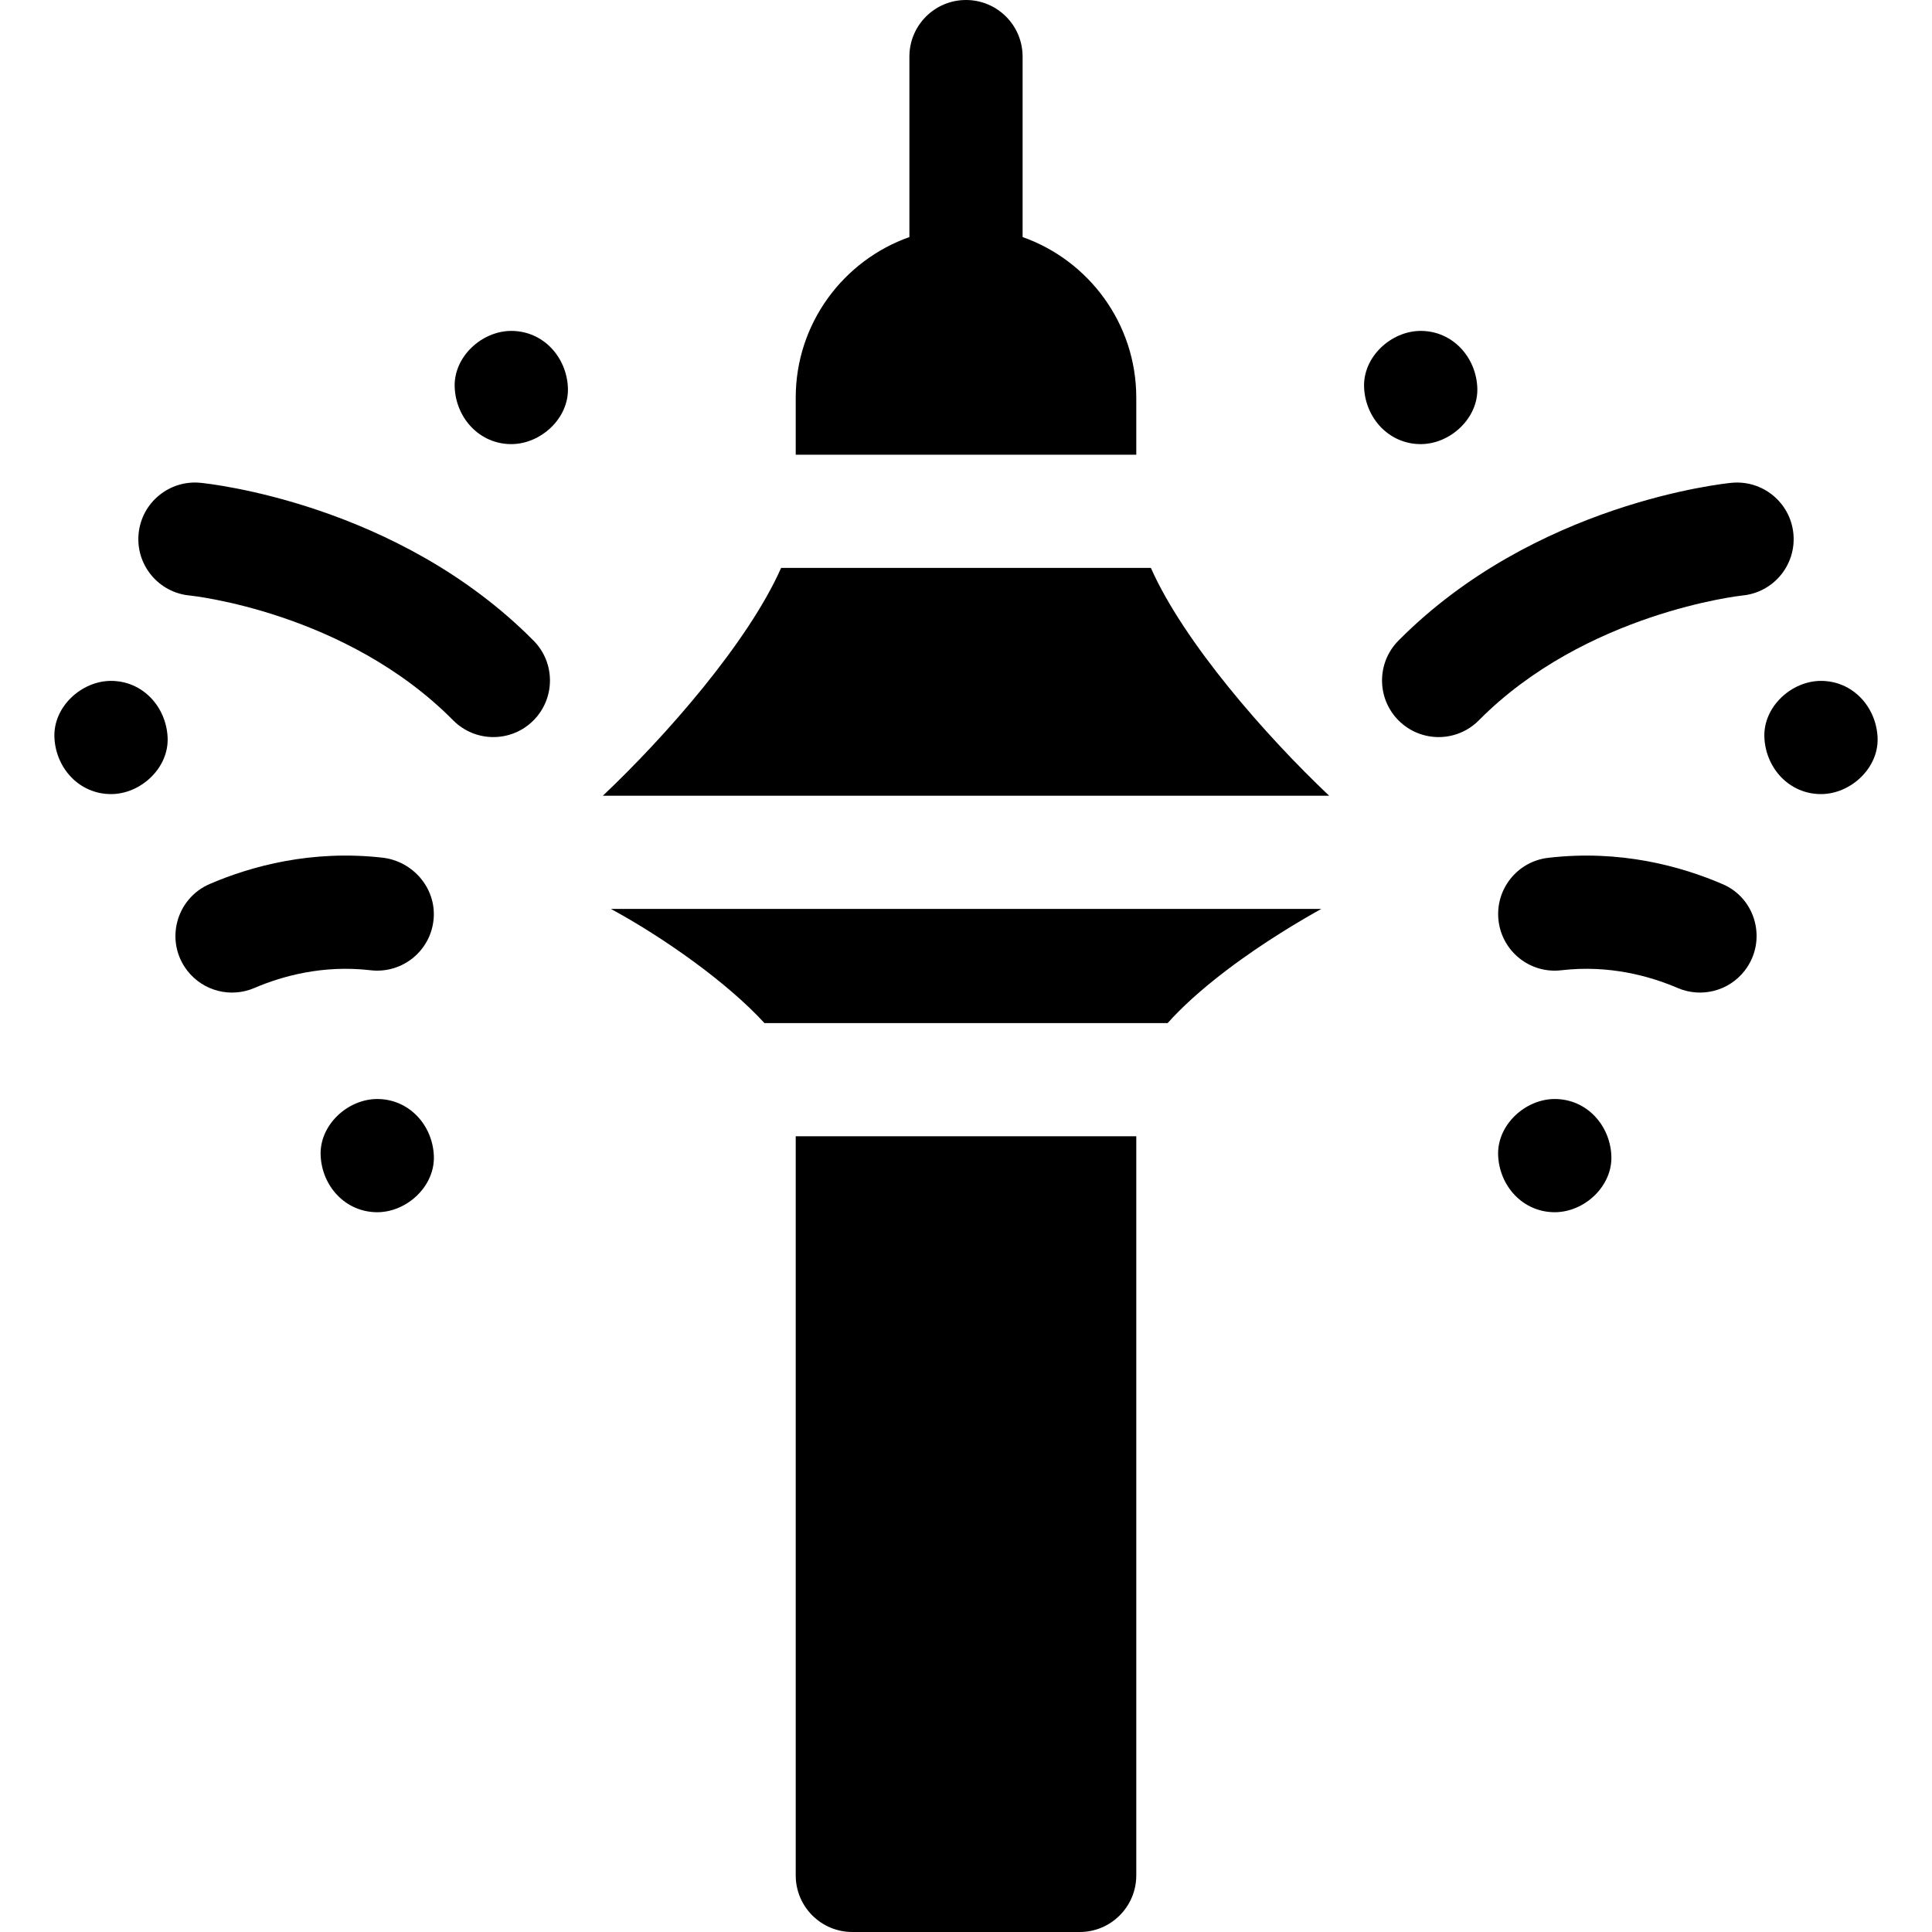
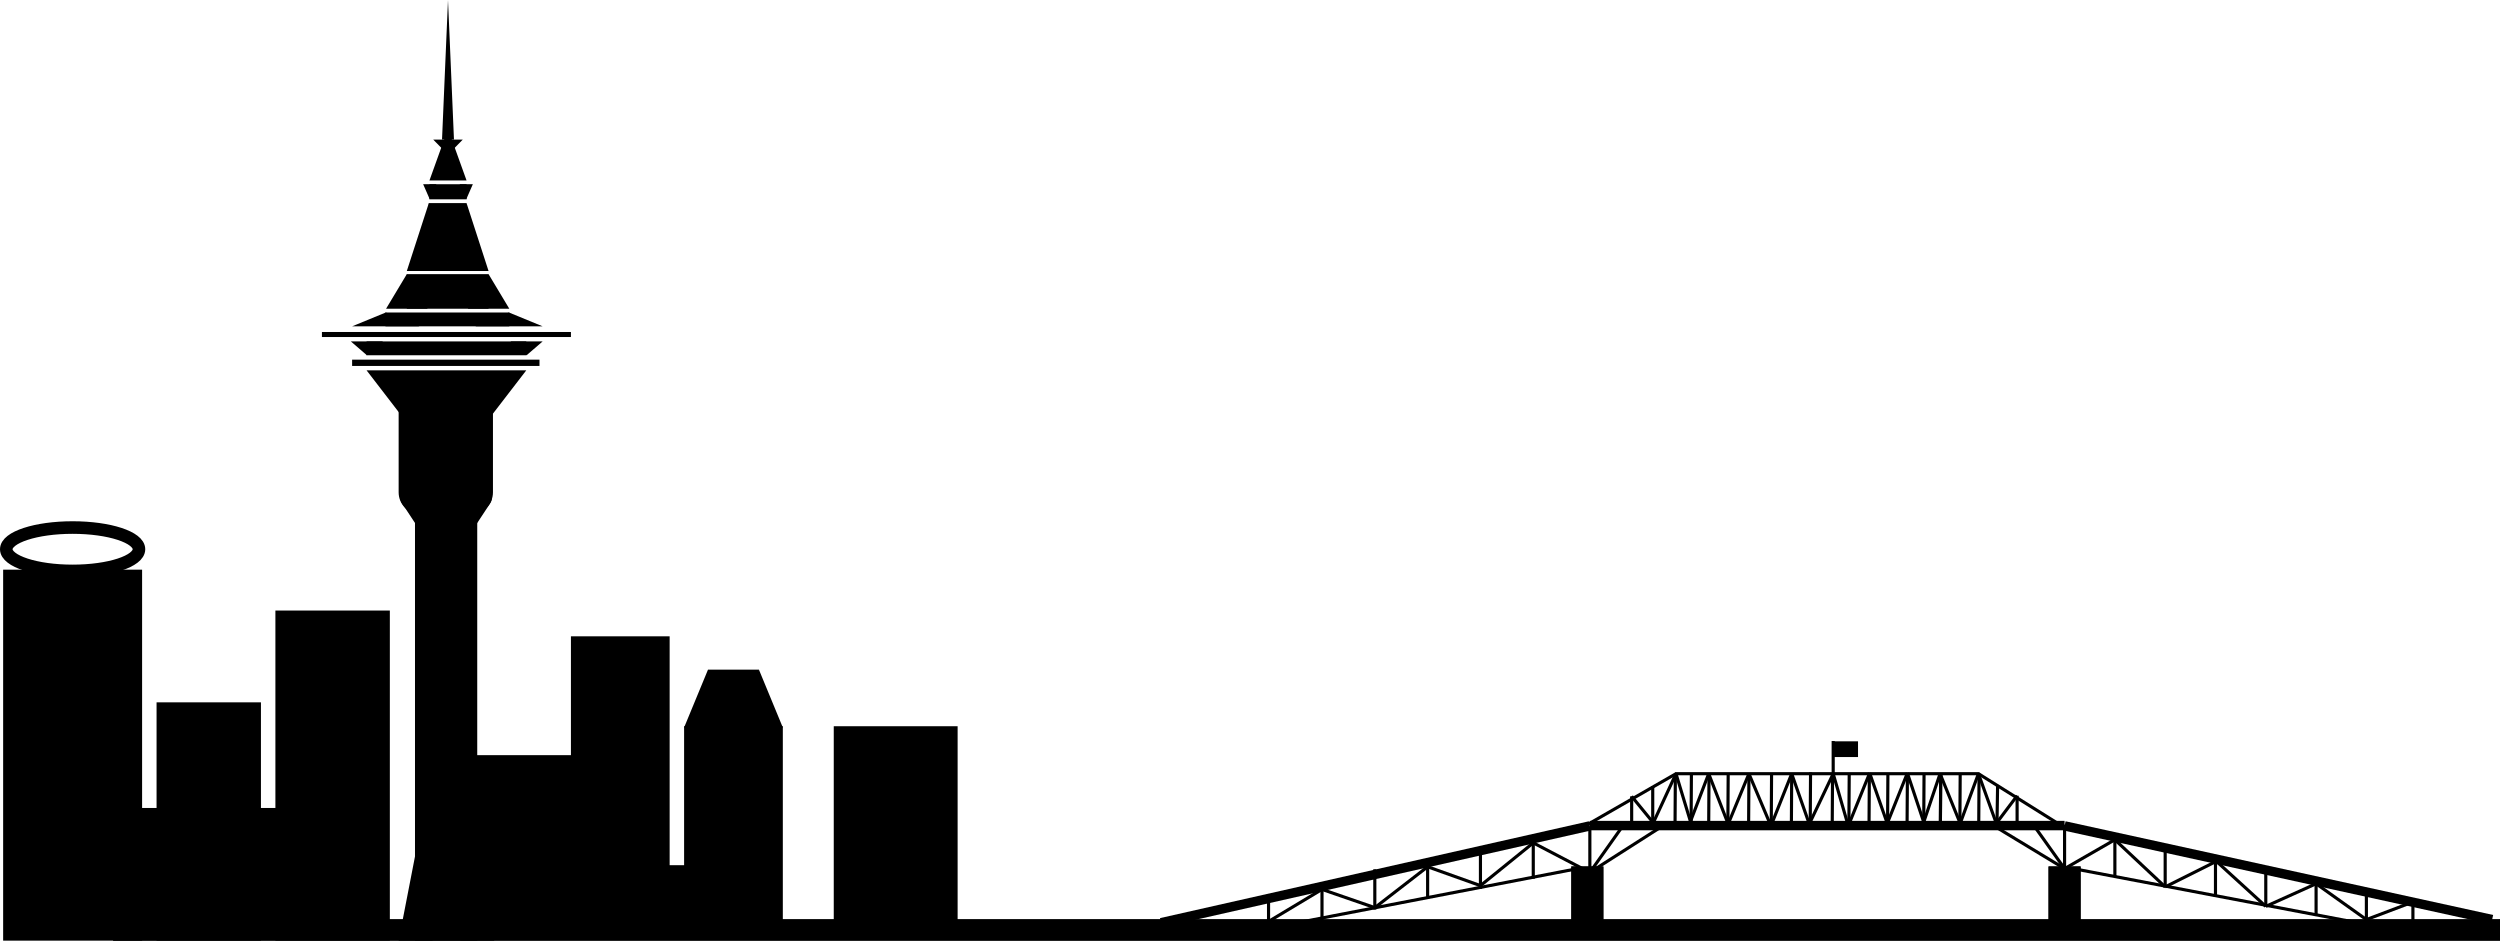
- <svg xmlns="http://www.w3.org/2000/svg" id="Layer_1" fill="currentColor" enable-background="new 0 0 512 512" height="512" viewBox="0 0 512 512" width="512">
-   <g>
-     <path d="m210.875 301.125v195.875c0 8.284 6.716 15 15 15h60.25c8.284 0 15-6.716 15-15v-195.875z" />
-     <path d="m352.238 210.875c-16.681-15.764-38.507-40.648-47.242-60.375h-97.992c-8.736 19.729-30.563 44.614-47.241 60.375z" />
-     <path d="m161.903 240.875c13.909 7.549 30.806 19.454 40.68 30.25h106.853c3.705-4.13 8.791-8.822 15.558-13.961 10.014-7.606 20.225-13.552 25.164-16.289z" />
-     <path d="m301.125 120.5v-15.125c0-19.624-12.596-36.354-30.125-42.552v-47.823c0-8.284-6.716-15-15-15s-15 6.716-15 15v47.823c-17.529 6.198-30.125 22.927-30.125 42.552v15.125z" />
-     <path d="m141.303 190.988c5.885-5.831 5.929-15.328.098-21.213-36.068-36.401-86.18-41.623-88.295-41.828-8.244-.794-15.576 5.242-16.374 13.487-.797 8.246 5.242 15.577 13.488 16.374.41.039 41.35 4.298 69.871 33.082 2.933 2.96 6.793 4.442 10.656 4.442 3.814.001 7.631-1.446 10.556-4.344z" />
-     <path d="m98.229 257.128c8.398.973 15.979-5.167 16.693-13.655.683-8.121-5.505-15.277-13.604-16.188-18.772-2.111-34.668 2.231-45.707 6.968-9.042 3.88-11.997 15.236-5.957 23.002 4.189 5.388 11.479 7.262 17.751 4.572 7.31-3.134 18.147-6.182 30.824-4.699z" />
-     <path d="m99.974 291.25c-7.846 0-15.363 6.899-15 15 .364 8.127 6.591 15 15 15 7.846 0 15.363-6.899 15-15-.364-8.127-6.591-15-15-15z" />
-     <path d="m135.5 117.695c7.846 0 15.363-6.899 15-15-.364-8.127-6.591-15-15-15-7.846 0-15.363 6.899-15 15 .364 8.127 6.591 15 15 15z" />
-     <path d="m44.421 195.444c-.364-8.127-6.591-15-15-15-7.846 0-15.363 6.899-15 15 .364 8.127 6.591 15 15 15 7.846 0 15.363-6.9 15-15z" />
-     <path d="m475.269 141.435c-.798-8.245-8.125-14.273-16.374-13.487-2.115.205-52.228 5.427-88.295 41.828-5.831 5.885-5.787 15.382.098 21.213 2.925 2.898 6.741 4.345 10.558 4.345 3.861 0 7.723-1.482 10.655-4.442 28.265-28.526 69.499-33.044 69.871-33.082 8.244-.798 14.283-8.129 13.487-16.375z" />
-     <path d="m410.28 227.331c-8.228.964-14.116 8.415-13.153 16.644.964 8.229 8.412 14.127 16.644 13.153 12.676-1.484 23.514 1.565 30.824 4.7 6.272 2.69 13.562.815 17.751-4.572 5.996-7.711 3.167-19.068-5.804-22.935-11.124-4.795-27.229-9.215-46.262-6.99z" />
-     <path d="m412.026 291.25c-7.846 0-15.363 6.899-15 15 .364 8.127 6.591 15 15 15 7.846 0 15.363-6.899 15-15-.364-8.127-6.591-15-15-15z" />
-     <path d="m376.5 117.695c7.846 0 15.363-6.899 15-15-.364-8.127-6.591-15-15-15-7.846 0-15.363 6.899-15 15 .364 8.127 6.591 15 15 15z" />
-     <path d="m482.579 180.444c-7.846 0-15.363 6.899-15 15 .364 8.127 6.591 15 15 15 7.846 0 15.363-6.899 15-15-.364-8.127-6.591-15-15-15z" />
+ <svg xmlns="http://www.w3.org/2000/svg" id="Component_28_1" data-name="Component 28 – 1" width="3976" height="1496" viewBox="0 0 3976 1496">
+   <g id="Component_26_1" data-name="Component 26 – 1" transform="translate(512)">
+     <rect id="Rectangle_14" data-name="Rectangle 14" width="99" height="706" transform="translate(148 790)" fill="currentColor" />
+     <path id="Polygon_1" data-name="Polygon 1" d="M72.968,19.055a15,15,0,0,1,25.065,0l57.681,87.7A15,15,0,0,1,143.181,130H27.819a15,15,0,0,1-12.532-23.242Z" transform="translate(283 907) rotate(180)" fill="currentColor" />
+     <rect id="Rectangle_15" data-name="Rectangle 15" width="150" height="212" rx="35" transform="translate(122 606)" fill="currentColor" />
+     <path id="Polygon_2" data-name="Polygon 2" d="M127,0,254,165H0Z" transform="translate(325 754) rotate(180)" fill="currentColor" />
+     <rect id="Rectangle_16" data-name="Rectangle 16" width="298" height="10" transform="translate(48 572)" fill="currentColor" />
+     <path id="Polygon_3" data-name="Polygon 3" d="M25.5,0,51,22H0Z" transform="translate(97 565) rotate(180)" fill="currentColor" />
+     <path id="Polygon_4" data-name="Polygon 4" d="M25.5,0,51,22H0Z" transform="translate(351 565) rotate(180)" fill="currentColor" />
+     <rect id="Rectangle_17" data-name="Rectangle 17" width="254" height="22" transform="translate(71 543)" fill="currentColor" />
+     <rect id="Rectangle_18" data-name="Rectangle 18" width="396" height="8" transform="translate(0 528)" fill="currentColor" />
+     <path id="Polygon_5" data-name="Polygon 5" d="M53.5,0,107,22H0Z" transform="translate(48 497)" fill="currentColor" />
+     <path id="Polygon_6" data-name="Polygon 6" d="M53.5,0,107,22H0Z" transform="translate(244 497)" fill="currentColor" />
+     <rect id="Rectangle_19" data-name="Rectangle 19" width="197" height="22" transform="translate(101 497)" fill="currentColor" />
+     <path id="Polygon_7" data-name="Polygon 7" d="M33,0,66,55H0Z" transform="translate(102 436)" fill="currentColor" />
+     <path id="Polygon_8" data-name="Polygon 8" d="M33,0,66,55H0Z" transform="translate(232 436)" fill="currentColor" />
+     <rect id="Rectangle_20" data-name="Rectangle 20" width="130" height="55" transform="translate(135 436)" fill="currentColor" />
+     <path id="Polygon_9" data-name="Polygon 9" d="M35,0,70,108H0Z" transform="translate(135 323)" fill="currentColor" />
+     <path id="Polygon_10" data-name="Polygon 10" d="M35,0,70,108H0Z" transform="translate(195 323)" fill="currentColor" />
+     <rect id="Rectangle_21" data-name="Rectangle 21" width="60" height="94" transform="translate(170 323)" fill="currentColor" />
+     <path id="Polygon_11" data-name="Polygon 11" d="M10.5,0,21,24H0Z" transform="translate(240 317) rotate(180)" fill="currentColor" />
+     <path id="Polygon_12" data-name="Polygon 12" d="M10.5,0,21,24H0Z" transform="translate(182 317) rotate(180)" fill="currentColor" />
+     <rect id="Rectangle_22" data-name="Rectangle 22" width="59" height="24" transform="translate(171 293)" fill="currentColor" />
+     <path id="Polygon_13" data-name="Polygon 13" d="M29.5,0,59,82H0Z" transform="translate(171 205)" fill="currentColor" />
+     <path id="Polygon_14" data-name="Polygon 14" d="M23.5,0,47,24H0Z" transform="translate(224 246) rotate(180)" fill="currentColor" />
+     <path id="Polygon_15" data-name="Polygon 15" d="M9.5,0,19,222H0Z" transform="translate(191)" fill="currentColor" />
+     <path id="Polygon_16" data-name="Polygon 16" d="M27,0,54,139H0Z" transform="translate(122 1357)" fill="currentColor" />
+     <path id="Polygon_17" data-name="Polygon 17" d="M27,0,54,139H0Z" transform="translate(220 1357)" fill="currentColor" />
  </g>
+   <rect id="Rectangle_23" data-name="Rectangle 23" width="221" height="590" transform="translate(5 906)" fill="currentColor" />
+   <g id="Rectangle_24" data-name="Rectangle 24" transform="translate(180 1462)" fill="currentColor" stroke="currentColor" stroke-width="1">
+     <rect width="3796" height="34" stroke="none" />
+     <rect x="0.5" y="0.5" width="3795" height="33" fill="none" />
+   </g>
+   <rect id="Rectangle_25" data-name="Rectangle 25" width="182" height="525" transform="translate(438 971)" fill="currentColor" />
+   <rect id="Rectangle_26" data-name="Rectangle 26" width="166" height="379" transform="translate(249 1117)" fill="currentColor" />
+   <g id="Ellipse_7" data-name="Ellipse 7" transform="translate(0 829)" fill="none" stroke="currentColor" stroke-width="20">
+     <ellipse cx="115.5" cy="44.5" rx="115.5" ry="44.5" stroke="none" />
+     <ellipse cx="115.5" cy="44.5" rx="105.5" ry="34.5" fill="none" />
+   </g>
+   <rect id="Rectangle_27" data-name="Rectangle 27" width="332" height="197" transform="translate(180 1285)" fill="currentColor" />
+   <rect id="Rectangle_28" data-name="Rectangle 28" width="197" height="266" transform="translate(732 1201)" fill="currentColor" />
+   <rect id="Rectangle_29" data-name="Rectangle 29" width="157" height="455" transform="translate(908 1012)" fill="currentColor" />
+   <rect id="Rectangle_30" data-name="Rectangle 30" width="157" height="312" transform="translate(1088 1155)" fill="currentColor" />
+   <path id="Polygon_18" data-name="Polygon 18" d="M38,0,76,92H0Z" transform="translate(1088 1065)" fill="currentColor" />
+   <path id="Polygon_19" data-name="Polygon 19" d="M38,0,76,92H0Z" transform="translate(1169 1065)" fill="currentColor" />
+   <rect id="Rectangle_31" data-name="Rectangle 31" width="81" height="92" transform="translate(1126 1065)" fill="currentColor" />
+   <rect id="Rectangle_32" data-name="Rectangle 32" width="109" height="106" transform="translate(1017 1376)" fill="currentColor" />
+   <rect id="Rectangle_33" data-name="Rectangle 33" width="197" height="312" transform="translate(1326 1155)" fill="currentColor" />
+   <line id="Line_4" data-name="Line 4" y1="154" x2="682" transform="translate(1846.5 1313.5)" fill="none" stroke="currentColor" stroke-width="15" />
+   <line id="Line_5" data-name="Line 5" x2="755" transform="translate(2528.5 1313)" fill="none" stroke="currentColor" stroke-width="15" />
+   <line id="Line_6" data-name="Line 6" x2="680" y2="149" transform="translate(3283.5 1313.5)" fill="none" stroke="currentColor" stroke-width="15" />
+   <line id="Line_7" data-name="Line 7" y1="81" x2="141" transform="translate(2524.5 1230.5)" fill="none" stroke="currentColor" stroke-width="5" />
+   <line id="Line_8" data-name="Line 8" y1="47" transform="translate(2595 1266.5)" fill="none" stroke="currentColor" stroke-width="5" />
+   <line id="Line_9" data-name="Line 9" x2="36" y2="44" transform="translate(2595 1266.5)" fill="none" stroke="currentColor" stroke-width="5" />
+   <line id="Line_10" data-name="Line 10" x1="131" y1="82" transform="translate(3146.5 1230.5)" fill="none" stroke="currentColor" stroke-width="5" />
+   <g id="Rectangle_34" data-name="Rectangle 34" transform="translate(2499 1378)" fill="currentColor" stroke="currentColor" stroke-width="1">
+     <rect width="51" height="111" stroke="none" />
+     <rect x="0.5" y="0.5" width="50" height="110" fill="none" />
+   </g>
+   <g id="Rectangle_35" data-name="Rectangle 35" transform="translate(3258 1378)" fill="currentColor" stroke="currentColor" stroke-width="1">
+     <rect width="51" height="111" stroke="none" />
+     <rect x="0.5" y="0.5" width="50" height="110" fill="none" />
+   </g>
+   <line id="Line_11" data-name="Line 11" y1="47" transform="translate(3208 1265.5)" fill="none" stroke="currentColor" stroke-width="5" />
+   <line id="Line_12" data-name="Line 12" x1="33.075" y2="44" transform="translate(3174.925 1265.5)" fill="none" stroke="currentColor" stroke-width="5" />
+   <line id="Line_13" data-name="Line 13" x2="484" transform="translate(2664 1230.5)" fill="none" stroke="currentColor" stroke-width="5" />
+   <line id="Line_14" data-name="Line 14" x2="28.425" y2="79" transform="translate(3146.5 1230.5)" fill="none" stroke="currentColor" stroke-width="5" />
+   <line id="Line_15" data-name="Line 15" x1="29" y2="79" transform="translate(3117.5 1230.5)" fill="none" stroke="currentColor" stroke-width="5" />
+   <line id="Line_16" data-name="Line 16" x2="32" y2="79" transform="translate(3085.5 1230.5)" fill="none" stroke="currentColor" stroke-width="5" />
+   <line id="Line_17" data-name="Line 17" x1="26" y2="77" transform="translate(3059.5 1230.5)" fill="none" stroke="currentColor" stroke-width="5" />
+   <line id="Line_18" data-name="Line 18" x2="26" y2="78" transform="translate(3033.5 1229.5)" fill="none" stroke="currentColor" stroke-width="5" />
+   <line id="Line_19" data-name="Line 19" x1="32" y2="80" transform="translate(3001.5 1229.5)" fill="none" stroke="currentColor" stroke-width="5" />
+   <line id="Line_20" data-name="Line 20" x2="28" y2="80" transform="translate(2973.5 1229.5)" fill="none" stroke="currentColor" stroke-width="5" />
+   <line id="Line_21" data-name="Line 21" x1="34" y2="84" transform="translate(2939.5 1229.5)" fill="none" stroke="currentColor" stroke-width="5" />
+   <line id="Line_22" data-name="Line 22" x2="24" y2="83" transform="translate(2915.5 1230.5)" fill="none" stroke="currentColor" stroke-width="5" />
+   <line id="Line_23" data-name="Line 23" x1="38" y2="80" transform="translate(2877.5 1230.5)" fill="none" stroke="currentColor" stroke-width="5" />
+   <line id="Line_24" data-name="Line 24" x2="28" y2="80" transform="translate(2849.5 1230.5)" fill="none" stroke="currentColor" stroke-width="5" />
+   <line id="Line_25" data-name="Line 25" x1="33" y2="83" transform="translate(2816.5 1230.5)" fill="none" stroke="currentColor" stroke-width="5" />
+   <line id="Line_26" data-name="Line 26" x2="35" y2="83" transform="translate(2781.5 1230.5)" fill="none" stroke="currentColor" stroke-width="5" />
+   <line id="Line_27" data-name="Line 27" x1="33" y2="80" transform="translate(2748.5 1230.5)" fill="none" stroke="currentColor" stroke-width="5" />
+   <line id="Line_28" data-name="Line 28" x2="31" y2="80" transform="translate(2717.5 1230.5)" fill="none" stroke="currentColor" stroke-width="5" />
+   <line id="Line_29" data-name="Line 29" x1="29" y2="76" transform="translate(2688.5 1230.5)" fill="none" stroke="currentColor" stroke-width="5" />
+   <line id="Line_30" data-name="Line 30" x2="23" y2="76" transform="translate(2665.5 1230.5)" fill="none" stroke="currentColor" stroke-width="5" />
+   <line id="Line_31" data-name="Line 31" x1="37" y2="80" transform="translate(2628.5 1230.5)" fill="none" stroke="currentColor" stroke-width="5" />
+   <line id="Line_32" data-name="Line 32" y2="60" transform="translate(2628.5 1250.5)" fill="none" stroke="currentColor" stroke-width="5" />
+   <line id="Line_33" data-name="Line 33" x1="0.5" y2="79" transform="translate(2664 1230.5)" fill="none" stroke="currentColor" stroke-width="5" />
+   <line id="Line_34" data-name="Line 34" x1="0.5" y2="79" transform="translate(2689.5 1231.5)" fill="none" stroke="currentColor" stroke-width="5" />
+   <line id="Line_35" data-name="Line 35" x1="0.5" y2="79" transform="translate(2717.5 1234)" fill="none" stroke="currentColor" stroke-width="5" />
+   <line id="Line_36" data-name="Line 36" x1="0.5" y2="79" transform="translate(2748 1232)" fill="none" stroke="currentColor" stroke-width="5" />
+   <line id="Line_37" data-name="Line 37" x1="0.5" y2="79" transform="translate(2781 1232.5)" fill="none" stroke="currentColor" stroke-width="5" />
+   <line id="Line_38" data-name="Line 38" x1="0.5" y2="79" transform="translate(2817 1231.5)" fill="none" stroke="currentColor" stroke-width="5" />
+   <line id="Line_39" data-name="Line 39" x1="0.5" y2="79" transform="translate(2849 1234.5)" fill="none" stroke="currentColor" stroke-width="5" />
+   <line id="Line_40" data-name="Line 40" x1="0.5" y2="79" transform="translate(2879 1228.5)" fill="none" stroke="currentColor" stroke-width="5" />
+   <line id="Line_41" data-name="Line 41" x1="0.5" y2="79" transform="translate(2914 1229.5)" fill="none" stroke="currentColor" stroke-width="5" />
+   <line id="Line_42" data-name="Line 42" x1="0.5" y2="79" transform="translate(2940.5 1229.5)" fill="none" stroke="currentColor" stroke-width="5" />
+   <line id="Line_43" data-name="Line 43" x1="0.5" y2="79" transform="translate(2972.5 1234)" fill="none" stroke="currentColor" stroke-width="5" />
+   <line id="Line_44" data-name="Line 44" x1="0.5" y2="79" transform="translate(3002 1232)" fill="none" stroke="currentColor" stroke-width="5" />
+   <line id="Line_45" data-name="Line 45" x1="0.5" y2="79" transform="translate(3033 1236)" fill="none" stroke="currentColor" stroke-width="5" />
+   <line id="Line_46" data-name="Line 46" x1="0.5" y2="79" transform="translate(3086 1232.5)" fill="none" stroke="currentColor" stroke-width="5" />
+   <line id="Line_47" data-name="Line 47" x1="0.5" y2="79" transform="translate(3086 1232.5)" fill="none" stroke="currentColor" stroke-width="5" />
+   <line id="Line_48" data-name="Line 48" x1="0.5" y2="79" transform="translate(3117 1229.5)" fill="none" stroke="currentColor" stroke-width="5" />
+   <line id="Line_49" data-name="Line 49" x1="0.5" y2="79" transform="translate(3147 1230.5)" fill="none" stroke="currentColor" stroke-width="5" />
+   <line id="Line_50" data-name="Line 50" x1="1" y2="62" transform="translate(3176 1249)" fill="none" stroke="currentColor" stroke-width="5" />
+   <line id="Line_51" data-name="Line 51" x1="0.5" y2="79" transform="translate(3059.5 1230.5)" fill="none" stroke="currentColor" stroke-width="5" />
+   <line id="Line_52" data-name="Line 52" y1="76" x2="119" transform="translate(2528.5 1311.5)" fill="none" stroke="currentColor" stroke-width="5" />
+   <line id="Line_53" data-name="Line 53" y1="85" x2="440" transform="translate(2063.5 1382.5)" fill="none" stroke="currentColor" stroke-width="5" />
+   <line id="Line_54" data-name="Line 54" y1="72" transform="translate(2528.5 1315.5)" fill="none" stroke="currentColor" stroke-width="5" />
+   <line id="Line_55" data-name="Line 55" y1="64" transform="translate(2438.5 1333.5)" fill="none" stroke="currentColor" stroke-width="5" />
+   <line id="Line_56" data-name="Line 56" y1="64" transform="translate(2354.5 1349.5)" fill="none" stroke="currentColor" stroke-width="5" />
+   <line id="Line_57" data-name="Line 57" y1="64" transform="translate(2270.5 1365.5)" fill="none" stroke="currentColor" stroke-width="5" />
+   <line id="Line_58" data-name="Line 58" y1="64" transform="translate(2186.5 1382.5)" fill="none" stroke="currentColor" stroke-width="5" />
+   <line id="Line_59" data-name="Line 59" y1="57" transform="translate(2102.5 1408.5)" fill="none" stroke="currentColor" stroke-width="5" />
+   <line id="Line_60" data-name="Line 60" y1="57" transform="translate(2017.5 1425)" fill="none" stroke="currentColor" stroke-width="5" />
+   <line id="Line_61" data-name="Line 61" y1="72" x2="51" transform="translate(2528.5 1315.5)" fill="none" stroke="currentColor" stroke-width="5" />
+   <line id="Line_62" data-name="Line 62" x1="90" y1="47" transform="translate(2438.5 1340.5)" fill="none" stroke="currentColor" stroke-width="5" />
+   <line id="Line_63" data-name="Line 63" y1="68" x2="84" transform="translate(2354.5 1340.5)" fill="none" stroke="currentColor" stroke-width="5" />
+   <line id="Line_64" data-name="Line 64" x1="84" y1="30" transform="translate(2270.5 1378.5)" fill="none" stroke="currentColor" stroke-width="5" />
+   <line id="Line_65" data-name="Line 65" y1="65" x2="84" transform="translate(2186.5 1378.5)" fill="none" stroke="currentColor" stroke-width="5" />
+   <line id="Line_66" data-name="Line 66" x1="84" y1="29" transform="translate(2102.5 1414.5)" fill="none" stroke="currentColor" stroke-width="5" />
+   <line id="Line_67" data-name="Line 67" y1="51" x2="85" transform="translate(2017.5 1414.5)" fill="none" stroke="currentColor" stroke-width="5" />
+   <line id="Line_68" data-name="Line 68" x2="109" y2="66" transform="translate(3174.5 1315.5)" fill="none" stroke="currentColor" stroke-width="5" />
+   <line id="Line_69" data-name="Line 69" x2="452" y2="86" transform="translate(3297.5 1381.5)" fill="none" stroke="currentColor" stroke-width="5" />
+   <line id="Line_70" data-name="Line 70" y2="70" transform="translate(3283.5 1311.5)" fill="none" stroke="currentColor" stroke-width="5" />
+   <line id="Line_71" data-name="Line 71" y2="66" transform="translate(3363.5 1327.5)" fill="none" stroke="currentColor" stroke-width="5" />
+   <line id="Line_72" data-name="Line 72" y2="66" transform="translate(3443.5 1345)" fill="none" stroke="currentColor" stroke-width="5" />
+   <line id="Line_73" data-name="Line 73" y2="66" transform="translate(3523.5 1360.5)" fill="none" stroke="currentColor" stroke-width="5" />
+   <line id="Line_74" data-name="Line 74" y2="63" transform="translate(3603.5 1378.5)" fill="none" stroke="currentColor" stroke-width="5" />
+   <line id="Line_75" data-name="Line 75" y2="58" transform="translate(3683.5 1396.5)" fill="none" stroke="currentColor" stroke-width="5" />
+   <line id="Line_76" data-name="Line 76" y2="58" transform="translate(3763.5 1412.5)" fill="none" stroke="currentColor" stroke-width="5" />
+   <line id="Line_77" data-name="Line 77" x2="47" y2="66" transform="translate(3236.5 1315.5)" fill="none" stroke="currentColor" stroke-width="5" />
+   <line id="Line_78" data-name="Line 78" x1="80" y2="46" transform="translate(3283.5 1335.5)" fill="none" stroke="currentColor" stroke-width="5" />
+   <line id="Line_79" data-name="Line 79" x2="80" y2="75" transform="translate(3363.5 1335.5)" fill="none" stroke="currentColor" stroke-width="5" />
+   <line id="Line_80" data-name="Line 80" x1="84" y2="42" transform="translate(3443.5 1368.5)" fill="none" stroke="currentColor" stroke-width="5" />
+   <line id="Line_81" data-name="Line 81" x2="80" y2="73" transform="translate(3523.5 1368.5)" fill="none" stroke="currentColor" stroke-width="5" />
+   <line id="Line_82" data-name="Line 82" x1="80" y2="36" transform="translate(3603.5 1405.5)" fill="none" stroke="currentColor" stroke-width="5" />
+   <line id="Line_83" data-name="Line 83" x2="80" y2="57" transform="translate(3683.5 1405.5)" fill="none" stroke="currentColor" stroke-width="5" />
+   <line id="Line_84" data-name="Line 84" x1="74" y2="28" transform="translate(3763.5 1434.5)" fill="none" stroke="currentColor" stroke-width="5" />
+   <line id="Line_85" data-name="Line 85" y2="33" transform="translate(3837.5 1434.5)" fill="none" stroke="currentColor" stroke-width="5" />
+   <line id="Line_86" data-name="Line 86" y2="51" transform="translate(2915.5 1178.5)" fill="none" stroke="currentColor" stroke-width="5" />
+   <rect id="Rectangle_36" data-name="Rectangle 36" width="39" height="25" transform="translate(2916 1179)" fill="currentColor" />
</svg>
